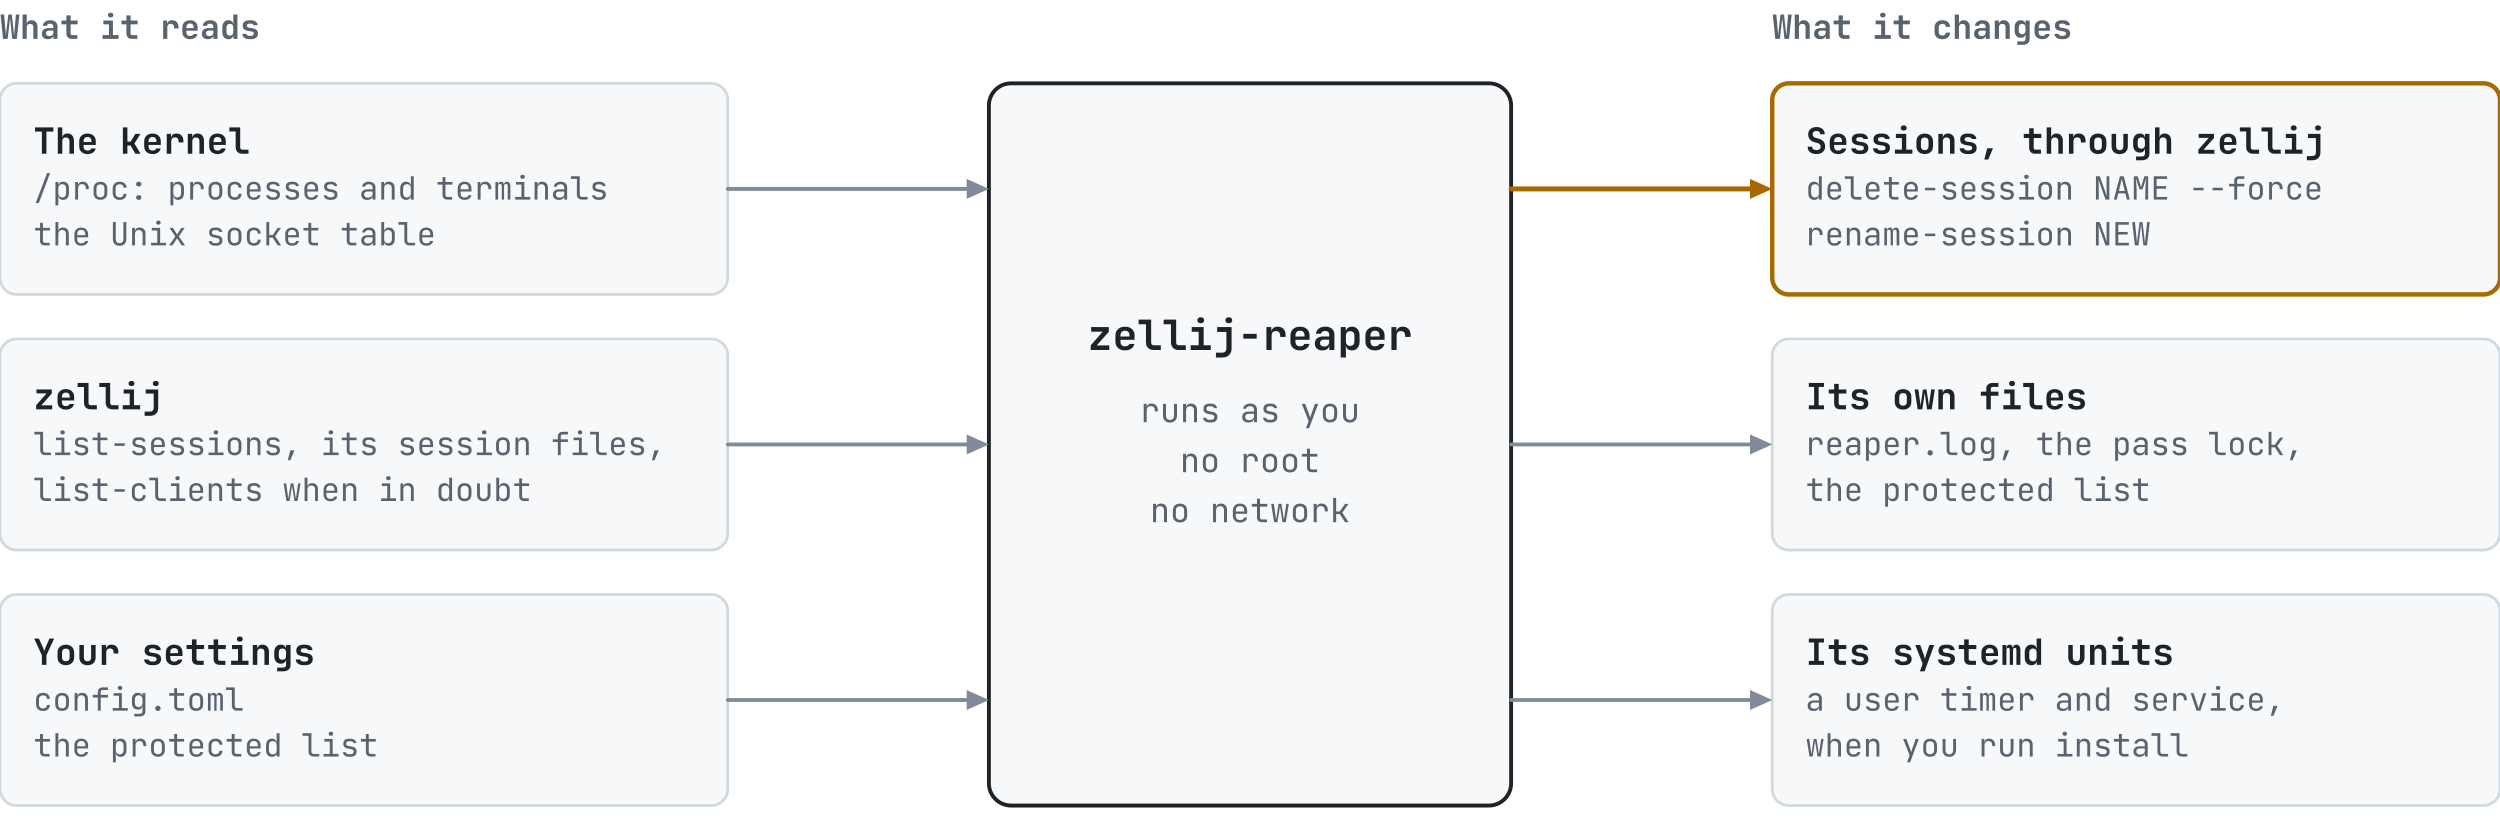
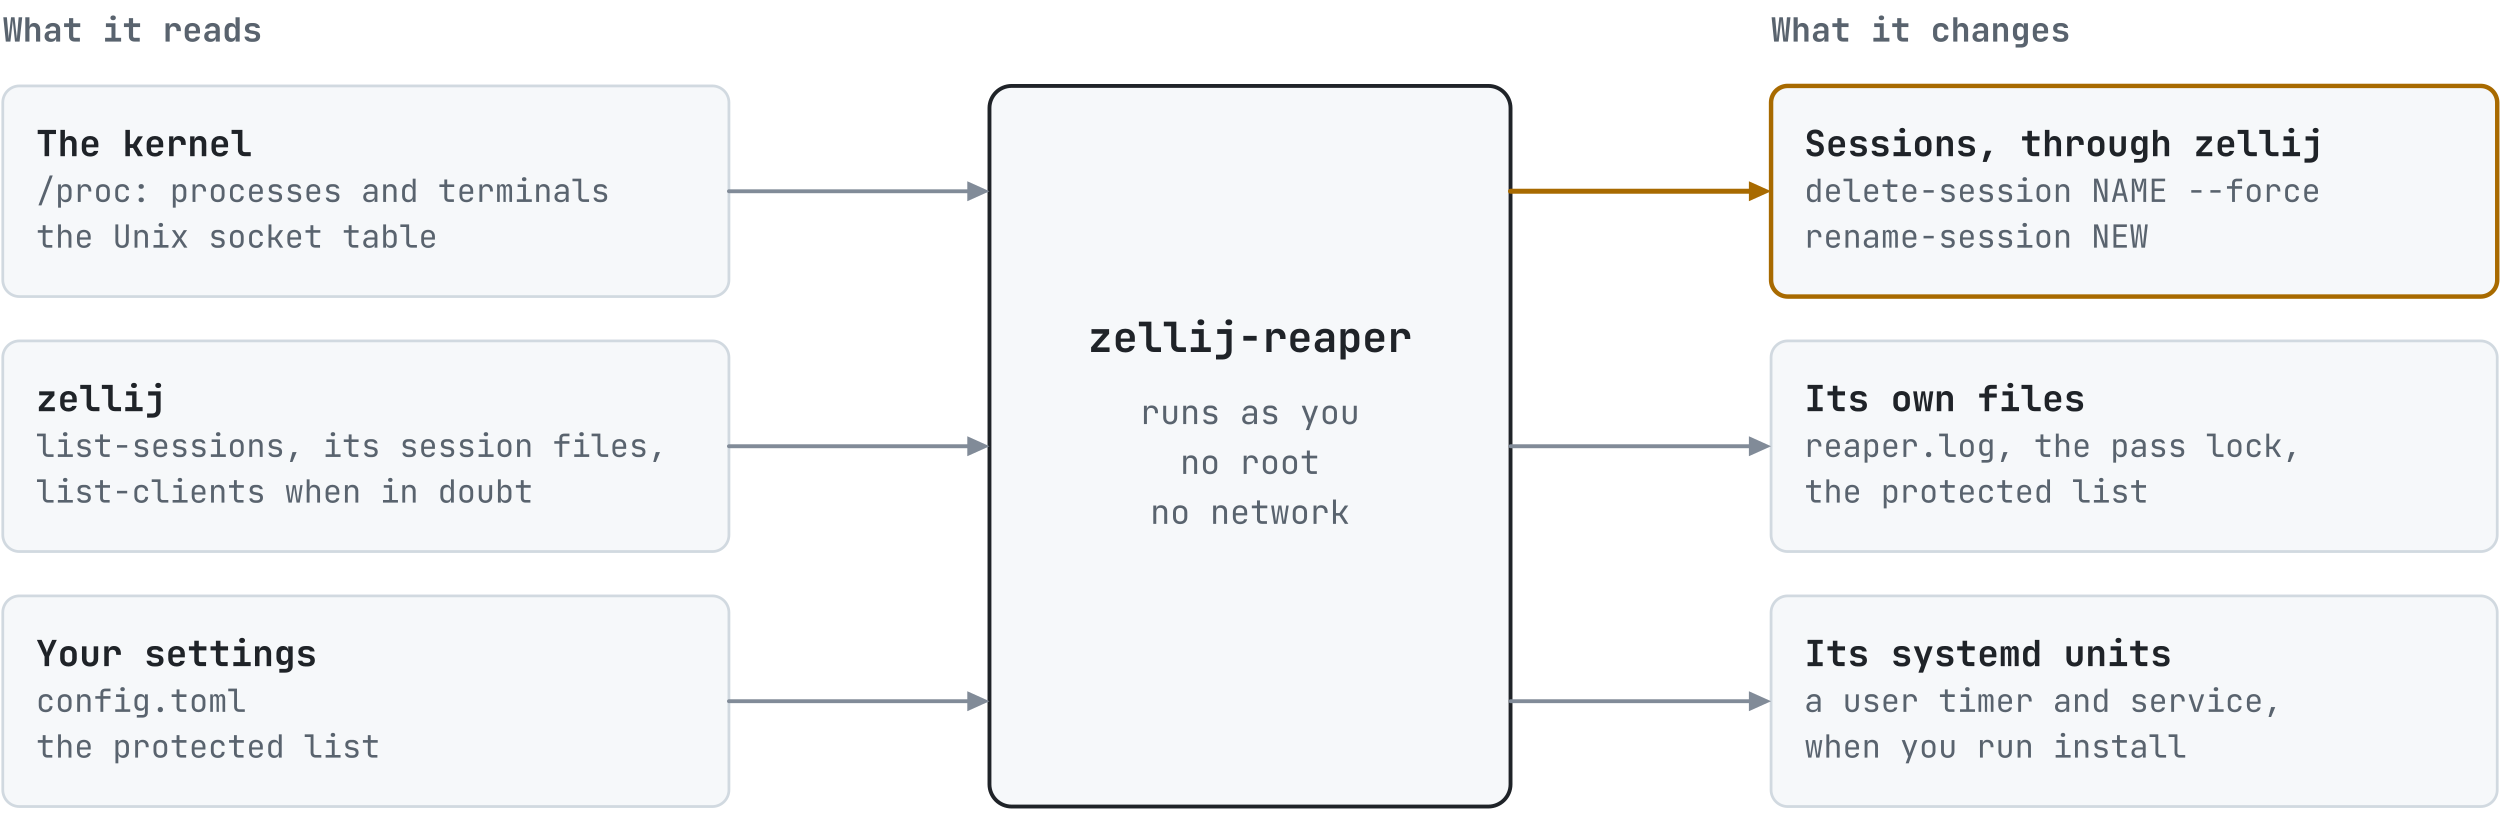
- <svg xmlns="http://www.w3.org/2000/svg" viewBox="0 0 900 300" width="900" height="300" role="img" aria-label="zellij-reaper reads the kernel's process and socket tables, zellij's list and session files, and its own settings. It changes sessions only through zellij's own commands, and otherwise writes only its log, its lock and protected list, and its systemd units when you run install.">
+ <svg xmlns="http://www.w3.org/2000/svg" viewBox="-1 -1 902 302" width="902" height="302" role="img" aria-label="zellij-reaper reads the kernel's process and socket tables, zellij's list and session files, and its own settings. It changes sessions only through zellij's own commands, and otherwise writes only its log, its lock and protected list, and its systemd units when you run install.">
  <defs>
    <path id="g0" d="M91 0 16 -730H124L168 -220Q170 -203 172 -178Q173 -154 174 -129Q176 -104 176 -85Q178 -104 180 -129Q182 -154 184 -178Q187 -203 189 -220L249 -730H354L410 -220Q413 -203 416 -178Q418 -154 421 -129Q424 -104 426 -85Q427 -104 428 -129Q429 -154 430 -178Q432 -203 434 -220L477 -730H584L505 0H367L313 -512Q311 -531 308 -556Q306 -582 304 -608Q302 -633 301 -651Q300 -633 298 -608Q295 -582 293 -556Q291 -531 289 -512L230 0Z" />
    <path id="g1" d="M77 0V-730H202V-550L199 -445H233L199 -416Q199 -484 238 -522Q278 -560 347 -560Q428 -560 476 -506Q525 -452 525 -361V0H400V-348Q400 -398 374 -425Q348 -452 301 -452Q255 -452 228 -424Q202 -396 202 -344V0Z" />
    <path id="g2" d="M239 10Q154 10 105 -35Q56 -80 56 -156Q56 -237 110 -281Q164 -325 263 -325H400V-372Q400 -412 374 -434Q348 -457 303 -457Q262 -457 235 -439Q208 -421 203 -390H81Q90 -468 151 -514Q212 -560 307 -560Q408 -560 466 -510Q525 -459 525 -373V0H404V-96H384L404 -123Q404 -62 359 -26Q314 10 239 10ZM280 -84Q333 -84 366 -111Q400 -138 400 -181V-248H265Q227 -248 204 -226Q181 -204 181 -168Q181 -129 208 -106Q234 -84 280 -84Z" />
    <path id="g3" d="M360 0Q281 0 236 -44Q192 -88 192 -165V-437H43V-550H192V-705H318V-550H529V-437H318V-165Q318 -113 369 -113H519V0Z" />
    <path id="g4" d="M76 0V-114H268V-437H101V-550H388V-114H558V0ZM318 -642Q280 -642 258 -662Q236 -681 236 -714Q236 -747 258 -766Q280 -786 318 -786Q356 -786 378 -766Q400 -747 400 -714Q400 -681 378 -662Q356 -642 318 -642Z" />
    <path id="g5" d="M94 0V-550H212V-445H243L206 -381Q206 -470 246 -515Q286 -560 364 -560Q453 -560 504 -505Q555 -450 555 -353V-313H424V-344Q424 -397 396 -426Q369 -455 321 -455Q272 -455 246 -426Q219 -397 219 -344V0Z" />
    <path id="g6" d="M301 10Q231 10 179 -17Q127 -44 98 -92Q70 -141 70 -206V-344Q70 -409 98 -458Q127 -506 179 -533Q231 -560 301 -560Q370 -560 422 -533Q473 -506 502 -458Q530 -409 530 -344V-245H191V-206Q191 -148 219 -118Q247 -89 302 -89Q344 -89 370 -104Q396 -118 403 -146H526Q512 -75 450 -32Q389 10 301 10ZM409 -315V-345Q409 -402 382 -432Q355 -463 301 -463Q247 -463 219 -432Q191 -401 191 -344V-323L418 -325Z" />
    <path id="g7" d="M253 10Q171 10 120 -47Q70 -104 70 -200V-349Q70 -446 120 -503Q170 -560 253 -560Q321 -560 361 -522Q401 -483 401 -416L373 -445H402L398 -576V-730H523V0H401V-105H373L401 -134Q401 -67 361 -28Q321 10 253 10ZM297 -98Q345 -98 372 -126Q398 -155 398 -206V-344Q398 -395 372 -424Q345 -452 297 -452Q249 -452 222 -424Q195 -396 195 -344V-206Q195 -154 222 -126Q249 -98 297 -98Z" />
    <path id="g8" d="M279 9Q216 9 169 -11Q122 -31 96 -66Q69 -102 67 -150H192Q194 -124 218 -108Q241 -92 279 -92H323Q369 -92 392 -110Q415 -128 415 -159Q415 -188 394 -204Q374 -221 331 -226L263 -236Q169 -249 125 -286Q81 -323 81 -397Q81 -474 133 -516Q185 -559 286 -559H324Q416 -559 471 -518Q526 -477 530 -408H405Q402 -430 380 -444Q359 -458 324 -458H286Q243 -458 224 -442Q204 -427 204 -397Q204 -369 221 -356Q238 -342 276 -336L347 -326Q445 -312 492 -274Q538 -235 538 -160Q538 -80 484 -36Q429 9 323 9Z" />
    <path id="g9" d="M303 10Q233 10 180 -16Q128 -43 99 -92Q70 -140 70 -206V-344Q70 -411 99 -459Q128 -507 180 -534Q233 -560 303 -560Q407 -560 469 -506Q531 -453 534 -361H409Q406 -404 378 -428Q351 -451 303 -451Q253 -451 224 -424Q195 -396 195 -345V-206Q195 -155 224 -127Q253 -99 303 -99Q351 -99 378 -122Q406 -146 409 -189H534Q531 -97 469 -44Q407 10 303 10Z" />
    <path id="g10" d="M77 0V-550H199V-445H233L199 -416Q199 -484 238 -522Q278 -560 347 -560Q428 -560 476 -506Q525 -452 525 -361V0H400V-348Q400 -398 374 -425Q348 -452 301 -452Q255 -452 228 -424Q202 -396 202 -344V0Z" />
    <path id="g11" d="M152 180V76H315Q357 76 378 56Q399 35 399 -3V-44L401 -147H374L401 -174Q401 -107 362 -70Q322 -32 255 -32Q171 -32 122 -89Q72 -146 72 -243V-350Q72 -446 122 -503Q171 -560 255 -560Q322 -560 362 -522Q401 -485 401 -418L374 -445H401L398 -550H523V0Q523 83 468 132Q413 180 317 180ZM297 -140Q345 -140 372 -168Q398 -197 398 -248V-344Q398 -395 372 -424Q345 -452 297 -452Q249 -452 223 -424Q197 -396 197 -344V-248Q197 -196 223 -168Q249 -140 297 -140Z" />
    <path id="g12" d="M78 0V-113L365 -440H87V-550H511V-437L221 -110H522V0Z" />
    <path id="g13" d="M384 0Q330 0 290 -22Q249 -44 226 -84Q203 -125 203 -178V-617H27V-730H328V-178Q328 -148 346 -130Q363 -113 393 -113H559V0Z" />
    <path id="g14" d="M82 180V64H229Q279 64 306 37Q333 10 333 -39V-434H112V-550H458V-36Q458 64 398 122Q338 180 236 180ZM391 -642Q353 -642 331 -662Q309 -681 309 -714Q309 -747 331 -766Q353 -786 391 -786Q429 -786 451 -766Q473 -747 473 -714Q473 -681 451 -662Q429 -642 391 -642Z" />
    <path id="g15" d="M140 -272V-388H460V-272Z" />
    <path id="g16" d="M77 180V-550H199V-445H227L199 -416Q199 -483 239 -522Q279 -560 347 -560Q430 -560 480 -503Q530 -446 530 -350V-201Q530 -137 508 -90Q485 -42 444 -16Q403 10 347 10Q279 10 239 -28Q199 -67 199 -134L227 -105H198L202 26V180ZM303 -98Q351 -98 378 -126Q405 -154 405 -206V-344Q405 -396 378 -424Q351 -452 303 -452Q256 -452 229 -424Q202 -395 202 -344V-206Q202 -155 229 -126Q256 -98 303 -98Z" />
    <path id="g17" d="M111 0V-550H199V-445H220L191 -380Q191 -469 230 -514Q268 -560 344 -560Q431 -560 482 -506Q534 -451 534 -358V-325H444V-350Q444 -415 412 -450Q381 -484 323 -484Q266 -484 234 -449Q201 -414 201 -350V0Z" />
    <path id="g18" d="M299 10Q204 10 147 -46Q90 -103 90 -200V-550H180V-200Q180 -138 212 -104Q244 -69 299 -69Q355 -69 388 -104Q420 -138 420 -200V-550H510V-200Q510 -103 452 -46Q394 10 299 10Z" />
    <path id="g19" d="M92 0V-550H182V-445H201L182 -424Q182 -489 221 -524Q260 -560 329 -560Q412 -560 461 -509Q510 -458 510 -370V0H420V-360Q420 -419 388 -450Q357 -482 303 -482Q247 -482 214 -448Q182 -414 182 -350V0Z" />
    <path id="g20" d="M283 8Q227 8 186 -10Q144 -27 120 -59Q95 -91 90 -135H180Q186 -106 212 -89Q239 -72 283 -72H325Q378 -72 404 -94Q430 -115 430 -151Q430 -186 406 -206Q383 -227 337 -234L263 -246Q182 -260 142 -296Q103 -333 103 -403Q103 -477 150 -518Q197 -558 291 -558H329Q408 -558 456 -521Q504 -484 514 -421H424Q418 -447 394 -462Q370 -478 329 -478H291Q240 -478 216 -459Q193 -440 193 -402Q193 -368 213 -352Q233 -336 276 -329L350 -317Q439 -303 480 -265Q520 -227 520 -155Q520 -79 472 -36Q423 8 325 8Z" />
    <path id="g21" d="M252 10Q165 10 115 -34Q65 -79 65 -155Q65 -232 115 -276Q165 -320 250 -320H420V-375Q420 -426 390 -454Q359 -481 303 -481Q254 -481 221 -460Q188 -440 183 -405H93Q102 -476 160 -518Q218 -560 305 -560Q400 -560 455 -511Q510 -462 510 -378V0H422V-105H407L422 -120Q422 -60 376 -25Q329 10 252 10ZM274 -61Q338 -61 379 -93Q420 -125 420 -175V-253H252Q207 -253 181 -228Q155 -203 155 -160Q155 -114 186 -88Q218 -61 274 -61Z" />
    <path id="g22" d="M178 180 259 -34 55 -550H155L283 -210Q290 -193 296 -170Q302 -146 306 -130Q310 -146 316 -170Q322 -193 328 -210L448 -550H545L274 180Z" />
    <path id="g23" d="M300 8Q234 8 186 -17Q138 -42 112 -90Q85 -137 85 -202V-348Q85 -414 112 -461Q138 -508 186 -533Q234 -558 300 -558Q366 -558 414 -533Q462 -508 488 -461Q515 -414 515 -349V-202Q515 -137 488 -90Q462 -42 414 -17Q366 8 300 8ZM300 -72Q359 -72 392 -105Q425 -138 425 -202V-348Q425 -412 392 -445Q359 -478 300 -478Q242 -478 208 -445Q175 -412 175 -348V-202Q175 -138 208 -105Q242 -72 300 -72Z" />
    <path id="g24" d="M360 0Q289 0 250 -38Q210 -76 210 -145V-468H55V-550H210V-705H300V-550H520V-468H300V-145Q300 -82 360 -82H510V0Z" />
    <path id="g25" d="M300 10Q235 10 186 -16Q138 -42 112 -90Q85 -137 85 -200V-350Q85 -414 112 -461Q138 -508 186 -534Q235 -560 300 -560Q365 -560 414 -534Q462 -508 488 -461Q515 -414 515 -350V-253H173V-200Q173 -135 206 -100Q239 -66 300 -66Q352 -66 384 -84Q416 -103 423 -140H513Q504 -71 446 -30Q387 10 300 10ZM427 -313V-350Q427 -415 394 -450Q362 -485 300 -485Q239 -485 206 -450Q173 -415 173 -350V-321H434Z" />
    <path id="g26" d="M123 0 35 -550H115L170 -160Q173 -138 176 -112Q180 -87 182 -70Q184 -87 188 -112Q193 -138 196 -160L257 -550H343L404 -160Q407 -138 412 -112Q416 -87 418 -70Q420 -87 424 -112Q429 -138 432 -160L489 -550H565L473 0H374L315 -380Q311 -408 306 -436Q301 -464 299 -480Q297 -464 293 -436Q289 -408 284 -380L222 0Z" />
    <path id="g27" d="M95 0V-730H185V-323H291L451 -550H554L369 -288L557 0H452L292 -245H185V0Z" />
    <path id="g28" d="M237 0V-614H46V-730H554V-614H363V0Z" />
    <path id="g29" d="M80 0V-730H205V-334H292L426 -550H566L400 -284L569 0H426L292 -228H205V0Z" />
    <path id="g30" d="M75 110 430 -830H525L170 110Z" />
    <path id="g31" d="M92 180V-550H182V-445H200L182 -424Q182 -487 224 -524Q265 -560 333 -560Q416 -560 466 -506Q515 -451 515 -356V-195Q515 -132 492 -86Q470 -40 430 -15Q389 10 333 10Q266 10 224 -27Q182 -64 182 -126L200 -105H180L182 20V180ZM303 -68Q360 -68 392 -102Q425 -136 425 -200V-350Q425 -414 392 -448Q360 -482 303 -482Q248 -482 215 -447Q182 -412 182 -350V-200Q182 -138 215 -103Q248 -68 303 -68Z" />
    <path id="g32" d="M304 10Q238 10 188 -15Q139 -40 112 -88Q85 -135 85 -200V-350Q85 -416 112 -463Q139 -510 188 -535Q238 -560 304 -560Q399 -560 457 -509Q515 -458 518 -370H428Q425 -423 392 -452Q360 -480 304 -480Q245 -480 210 -446Q175 -413 175 -351V-200Q175 -138 210 -104Q245 -70 304 -70Q360 -70 392 -99Q425 -128 428 -180H518Q515 -92 457 -41Q399 10 304 10Z" />
    <path id="g33" d="M300 -410Q263 -410 240 -430Q217 -451 217 -485Q217 -519 240 -540Q263 -560 300 -560Q338 -560 360 -540Q383 -519 383 -485Q383 -451 360 -430Q338 -410 300 -410ZM300 10Q263 10 240 -10Q217 -31 217 -65Q217 -99 240 -120Q263 -140 300 -140Q338 -140 360 -120Q383 -99 383 -65Q383 -31 360 -10Q338 10 300 10Z" />
    <path id="g34" d="M268 10Q186 10 136 -45Q85 -100 85 -194V-355Q85 -450 135 -505Q185 -560 268 -560Q336 -560 377 -523Q418 -486 418 -424L400 -445H420L418 -570V-730H508V0H418V-105H400L418 -126Q418 -63 377 -26Q336 10 268 10ZM298 -68Q354 -68 386 -103Q418 -138 418 -200V-350Q418 -412 386 -447Q354 -482 298 -482Q241 -482 208 -448Q175 -414 175 -350V-200Q175 -136 208 -102Q241 -68 298 -68Z" />
    <path id="g35" d="M66 0V-550H145V-484H163L149 -460Q149 -506 174 -533Q198 -560 240 -560Q286 -560 311 -526Q336 -492 336 -430L309 -484H351L332 -460Q332 -506 358 -533Q383 -560 425 -560Q477 -560 506 -521Q534 -482 534 -418V0H451V-419Q451 -453 436 -472Q422 -491 394 -491Q367 -491 352 -472Q336 -454 336 -420V0H264V-419Q264 -454 248 -472Q233 -491 205 -491Q177 -491 163 -472Q149 -454 149 -420V0Z" />
    <path id="g36" d="M85 0V-82H280V-468H110V-550H370V-82H555V0ZM315 -649Q282 -649 263 -666Q244 -683 244 -712Q244 -742 263 -760Q282 -777 315 -777Q348 -777 367 -760Q386 -742 386 -712Q386 -683 367 -666Q348 -649 315 -649Z" />
    <path id="g37" d="M375 0Q327 0 291 -19Q255 -38 235 -73Q215 -108 215 -155V-648H30V-730H305V-155Q305 -121 324 -102Q343 -82 375 -82H550V0Z" />
    <path id="g38" d="M92 0V-730H182V-550V-445H201L182 -424Q182 -489 221 -524Q260 -560 329 -560Q412 -560 461 -509Q510 -458 510 -370V0H420V-360Q420 -419 388 -452Q357 -484 303 -484Q247 -484 214 -449Q182 -414 182 -350V0Z" />
    <path id="g39" d="M300 10Q198 10 144 -46Q90 -103 90 -200V-730H180V-200Q180 -140 210 -105Q239 -70 300 -70Q360 -70 390 -105Q420 -140 420 -200V-730H510V-200Q510 -102 456 -46Q403 10 300 10Z" />
    <path id="g40" d="M50 0 245 -283 62 -550H168L277 -380Q284 -369 290 -356Q297 -343 301 -335Q304 -343 310 -356Q317 -369 324 -380L434 -550H539L356 -282L550 0H444L326 -180Q319 -191 312 -206Q306 -220 301 -229Q297 -220 290 -206Q282 -191 274 -180L155 0Z" />
    <path id="g41" d="M332 10Q264 10 223 -26Q182 -63 182 -126L200 -105H182V0H92V-730H182V-570L180 -445H200L182 -424Q182 -486 224 -523Q265 -560 332 -560Q415 -560 465 -505Q515 -450 515 -355V-194Q515 -100 465 -45Q415 10 332 10ZM302 -68Q359 -68 392 -102Q425 -136 425 -200V-350Q425 -414 392 -448Q359 -482 302 -482Q247 -482 214 -447Q182 -412 182 -350V-200Q182 -138 214 -103Q247 -68 302 -68Z" />
    <path id="g42" d="M140 -290V-370H460V-290Z" />
    <path id="g43" d="M165 160 245 -151H375L245 160Z" />
    <path id="g44" d="M220 0V-413H60V-495H220V-590Q220 -655 261 -692Q302 -730 374 -730H535V-648H374Q343 -648 326 -634Q310 -619 310 -590V-495H535V-413H310V0Z" />
    <path id="g45" d="M237 0V-265L23 -730H154L268 -477Q281 -447 290 -418Q299 -389 302 -373Q306 -389 314 -418Q323 -447 336 -477L447 -730H577L363 -265V0Z" />
    <path id="g46" d="M300 9Q230 9 178 -18Q127 -44 98 -92Q70 -141 70 -207V-343Q70 -409 98 -458Q127 -506 178 -532Q230 -559 300 -559Q371 -559 422 -532Q473 -506 502 -458Q530 -409 530 -344V-207Q530 -141 502 -92Q473 -44 422 -18Q371 9 300 9ZM300 -100Q350 -100 378 -128Q405 -155 405 -207V-343Q405 -396 378 -423Q350 -450 300 -450Q251 -450 223 -423Q195 -396 195 -343V-207Q195 -155 223 -128Q251 -100 300 -100Z" />
    <path id="g47" d="M300 10Q195 10 135 -48Q75 -107 75 -208V-550H200V-209Q200 -156 226 -128Q252 -99 300 -99Q347 -99 374 -128Q400 -156 400 -209V-550H525V-208Q525 -107 464 -48Q403 10 300 10Z" />
    <path id="g48" d="M161 180V98H336Q378 98 398 79Q417 60 417 20V-50L419 -150H401L418 -165Q418 -105 378 -70Q338 -35 271 -35Q186 -35 137 -90Q88 -146 88 -240V-356Q88 -450 137 -505Q186 -560 271 -560Q338 -560 378 -525Q418 -490 418 -430L401 -445H418V-550H507V20Q507 94 462 137Q416 180 335 180ZM298 -113Q354 -113 386 -148Q418 -183 418 -245V-350Q418 -412 386 -447Q354 -482 298 -482Q241 -482 210 -448Q178 -414 178 -350V-245Q178 -181 210 -147Q241 -113 298 -113Z" />
    <path id="g49" d="M300 10Q262 10 240 -12Q217 -34 217 -71Q217 -110 240 -133Q262 -156 300 -156Q338 -156 360 -133Q383 -110 383 -71Q383 -34 360 -12Q338 10 300 10Z" />
    <path id="g50" d="M302 10Q227 10 172 -15Q117 -40 88 -86Q58 -133 57 -196H182Q182 -151 214 -126Q247 -100 303 -100Q357 -100 388 -125Q418 -150 418 -194Q418 -231 396 -258Q375 -286 335 -296L251 -319Q165 -341 118 -398Q72 -455 72 -536Q72 -598 100 -644Q128 -690 180 -715Q231 -740 301 -740Q407 -740 469 -686Q531 -631 532 -539H407Q407 -582 379 -606Q351 -631 300 -631Q251 -631 224 -608Q197 -585 197 -543Q197 -505 218 -478Q238 -452 277 -441L364 -417Q451 -395 497 -338Q543 -282 543 -199Q543 -137 513 -90Q483 -42 429 -16Q375 10 302 10Z" />
    <path id="g51" d="M150 160 230 -151H390L260 160Z" />
    <path id="g52" d="M90 0V-730H210L433 -105Q431 -130 428 -166Q426 -203 424 -244Q423 -284 423 -320V-730H510V0H390L168 -625Q170 -601 172 -564Q174 -528 176 -488Q177 -447 177 -410V0Z" />
    <path id="g53" d="M50 0 240 -730H361L550 0H459L411 -194H190L142 0ZM208 -270H392L336 -495Q320 -559 311 -602Q302 -645 300 -658Q298 -645 289 -602Q280 -559 264 -496Z" />
    <path id="g54" d="M76 0V-730H194L270 -494Q281 -462 290 -430Q299 -399 303 -382Q308 -399 316 -430Q324 -462 334 -495L406 -730H524V0H436V-265Q436 -309 439 -365Q442 -421 447 -480Q452 -538 458 -592Q463 -645 467 -685L349 -320H254L135 -685Q140 -646 145 -594Q150 -543 154 -486Q158 -428 161 -371Q164 -314 164 -265V0Z" />
    <path id="g55" d="M100 0V-730H520V-648H189V-422H485V-341H189V-82H520V0Z" />
    <path id="g56" d="M109 0 25 -730H111L166 -190Q168 -168 170 -144Q172 -121 174 -100Q175 -79 175 -65Q177 -79 178 -100Q180 -121 182 -144Q185 -168 188 -190L256 -730H349L411 -190Q414 -168 416 -144Q419 -121 422 -100Q424 -79 425 -65Q426 -79 428 -100Q429 -121 432 -144Q434 -168 436 -190L493 -730H575L489 0H376L314 -550Q312 -573 310 -595Q307 -617 305 -636Q303 -655 302 -667Q301 -655 298 -636Q296 -617 294 -595Q292 -573 289 -550L222 0Z" />
    <path id="g57" d="M90 0V-110H237V-620H90V-730H510V-620H363V-110H510V0Z" />
    <path id="g58" d="M104 0 20 -550H124L170 -213Q174 -184 178 -149Q181 -114 183 -91Q186 -114 191 -149Q196 -184 200 -213L252 -550H349L400 -213Q404 -184 409 -148Q414 -113 417 -90Q419 -114 424 -150Q428 -185 431 -213L480 -550H580L494 0H365L317 -339Q313 -367 308 -402Q303 -436 300 -458Q297 -436 292 -402Q288 -367 283 -339L233 0Z" />
    <path id="g59" d="M205 0V-376H54V-489H205V-572Q205 -644 253 -687Q301 -730 380 -730H541V-620H383Q359 -620 344 -606Q330 -593 330 -570V-489H541V-376H330V0Z" />
    <path id="g60" d="M166 180 243 -30 38 -550H175L277 -269Q285 -246 293 -214Q301 -181 305 -160Q310 -181 318 -214Q326 -246 334 -269L430 -550H562L297 180Z" />
    <path id="g61" d="M52 0V-550H154V-476H175L158 -458Q158 -504 184 -532Q210 -560 251 -560Q295 -560 320 -524Q344 -488 344 -427L322 -476H356L343 -458Q343 -504 369 -532Q395 -560 438 -560Q489 -560 519 -522Q549 -484 549 -419V0H439V-414Q439 -441 427 -456Q415 -472 392 -472Q370 -472 358 -457Q345 -442 345 -414V0H255V-414Q255 -442 243 -457Q231 -472 208 -472Q185 -472 174 -457Q162 -442 162 -414V0Z" />
    <path id="g62" d="M239 0 55 -550H147L269 -180Q280 -147 289 -116Q298 -86 302 -69Q307 -86 316 -116Q325 -147 335 -180L454 -550H545L361 0Z" />
  </defs>
  <g transform="scale(0.012)" fill="#59636e">
    <use href="#g0" x="0.0" y="1166.7" />
    <use href="#g1" x="600.0" y="1166.7" />
    <use href="#g2" x="1200.0" y="1166.7" />
    <use href="#g3" x="1800.0" y="1166.7" />
    <use href="#g4" x="3000.0" y="1166.7" />
    <use href="#g3" x="3600.0" y="1166.7" />
    <use href="#g5" x="4800.0" y="1166.7" />
    <use href="#g6" x="5400.0" y="1166.7" />
    <use href="#g2" x="6000.0" y="1166.7" />
    <use href="#g7" x="6600.0" y="1166.7" />
    <use href="#g8" x="7200.0" y="1166.7" />
  </g>
  <g transform="scale(0.012)" fill="#59636e">
    <use href="#g0" x="53166.7" y="1166.7" />
    <use href="#g1" x="53766.7" y="1166.7" />
    <use href="#g2" x="54366.7" y="1166.7" />
    <use href="#g3" x="54966.7" y="1166.7" />
    <use href="#g4" x="56166.7" y="1166.7" />
    <use href="#g3" x="56766.7" y="1166.7" />
    <use href="#g9" x="57966.7" y="1166.7" />
    <use href="#g1" x="58566.7" y="1166.7" />
    <use href="#g2" x="59166.7" y="1166.7" />
    <use href="#g10" x="59766.7" y="1166.7" />
    <use href="#g11" x="60366.7" y="1166.7" />
    <use href="#g6" x="60966.7" y="1166.7" />
    <use href="#g8" x="61566.7" y="1166.7" />
  </g>
  <rect x="356" y="30" width="188" height="260" rx="8" fill="#f6f8fa" stroke="#1f2328" stroke-width="1.4" />
  <g transform="scale(0.015)" fill="#1f2328">
    <use href="#g12" x="26100.0" y="8400.0" />
    <use href="#g6" x="26700.0" y="8400.0" />
    <use href="#g13" x="27300.0" y="8400.0" />
    <use href="#g13" x="27900.0" y="8400.0" />
    <use href="#g4" x="28500.0" y="8400.0" />
    <use href="#g14" x="29100.0" y="8400.0" />
    <use href="#g15" x="29700.0" y="8400.0" />
    <use href="#g5" x="30300.0" y="8400.0" />
    <use href="#g6" x="30900.0" y="8400.0" />
    <use href="#g2" x="31500.0" y="8400.0" />
    <use href="#g16" x="32100.0" y="8400.0" />
    <use href="#g6" x="32700.0" y="8400.0" />
    <use href="#g5" x="33300.0" y="8400.0" />
  </g>
  <g transform="scale(0.012)" fill="#59636e">
    <use href="#g17" x="34200.0" y="12666.7" />
    <use href="#g18" x="34800.0" y="12666.7" />
    <use href="#g19" x="35400.0" y="12666.7" />
    <use href="#g20" x="36000.0" y="12666.7" />
    <use href="#g21" x="37200.0" y="12666.7" />
    <use href="#g20" x="37800.0" y="12666.7" />
    <use href="#g22" x="39000.0" y="12666.7" />
    <use href="#g23" x="39600.0" y="12666.7" />
    <use href="#g18" x="40200.0" y="12666.7" />
  </g>
  <g transform="scale(0.012)" fill="#59636e">
    <use href="#g19" x="35400.0" y="14166.7" />
    <use href="#g23" x="36000.0" y="14166.7" />
    <use href="#g17" x="37200.0" y="14166.7" />
    <use href="#g23" x="37800.0" y="14166.7" />
    <use href="#g23" x="38400.0" y="14166.7" />
    <use href="#g24" x="39000.0" y="14166.7" />
  </g>
  <g transform="scale(0.012)" fill="#59636e">
    <use href="#g19" x="34500.0" y="15666.7" />
    <use href="#g23" x="35100.0" y="15666.7" />
    <use href="#g19" x="36300.0" y="15666.7" />
    <use href="#g25" x="36900.0" y="15666.7" />
    <use href="#g24" x="37500.0" y="15666.7" />
    <use href="#g26" x="38100.0" y="15666.7" />
    <use href="#g23" x="38700.0" y="15666.7" />
    <use href="#g17" x="39300.0" y="15666.7" />
    <use href="#g27" x="39900.0" y="15666.7" />
  </g>
  <rect x="0" y="30" width="262" height="76" rx="6" fill="#f6f8fa" stroke="#d1d9e0" stroke-width="1" />
  <g transform="scale(0.013)" fill="#1f2328">
    <use href="#g28" x="923.1" y="4257.7" />
    <use href="#g1" x="1523.1" y="4257.7" />
    <use href="#g6" x="2123.1" y="4257.7" />
    <use href="#g29" x="3323.1" y="4257.7" />
    <use href="#g6" x="3923.1" y="4257.7" />
    <use href="#g5" x="4523.1" y="4257.7" />
    <use href="#g10" x="5123.1" y="4257.7" />
    <use href="#g6" x="5723.1" y="4257.7" />
    <use href="#g13" x="6323.1" y="4257.7" />
  </g>
  <g transform="scale(0.0115)" fill="#59636e">
    <use href="#g30" x="1043.5" y="6247.8" />
    <use href="#g31" x="1643.5" y="6247.8" />
    <use href="#g17" x="2243.5" y="6247.8" />
    <use href="#g23" x="2843.5" y="6247.8" />
    <use href="#g32" x="3443.5" y="6247.8" />
    <use href="#g33" x="4043.5" y="6247.8" />
    <use href="#g31" x="5243.5" y="6247.8" />
    <use href="#g17" x="5843.5" y="6247.8" />
    <use href="#g23" x="6443.5" y="6247.8" />
    <use href="#g32" x="7043.5" y="6247.8" />
    <use href="#g25" x="7643.5" y="6247.8" />
    <use href="#g20" x="8243.5" y="6247.8" />
    <use href="#g20" x="8843.5" y="6247.8" />
    <use href="#g25" x="9443.5" y="6247.8" />
    <use href="#g20" x="10043.5" y="6247.8" />
    <use href="#g21" x="11243.5" y="6247.8" />
    <use href="#g19" x="11843.5" y="6247.8" />
    <use href="#g34" x="12443.5" y="6247.8" />
    <use href="#g24" x="13643.5" y="6247.8" />
    <use href="#g25" x="14243.5" y="6247.8" />
    <use href="#g17" x="14843.5" y="6247.8" />
    <use href="#g35" x="15443.5" y="6247.8" />
    <use href="#g36" x="16043.5" y="6247.8" />
    <use href="#g19" x="16643.5" y="6247.8" />
    <use href="#g21" x="17243.5" y="6247.8" />
    <use href="#g37" x="17843.5" y="6247.8" />
    <use href="#g20" x="18443.5" y="6247.8" />
  </g>
  <g transform="scale(0.0115)" fill="#59636e">
    <use href="#g24" x="1043.5" y="7682.6" />
    <use href="#g38" x="1643.5" y="7682.6" />
    <use href="#g25" x="2243.5" y="7682.6" />
    <use href="#g39" x="3443.5" y="7682.6" />
    <use href="#g19" x="4043.5" y="7682.6" />
    <use href="#g36" x="4643.5" y="7682.6" />
    <use href="#g40" x="5243.5" y="7682.6" />
    <use href="#g20" x="6443.5" y="7682.6" />
    <use href="#g23" x="7043.5" y="7682.6" />
    <use href="#g32" x="7643.5" y="7682.6" />
    <use href="#g27" x="8243.5" y="7682.6" />
    <use href="#g25" x="8843.5" y="7682.6" />
    <use href="#g24" x="9443.5" y="7682.6" />
    <use href="#g24" x="10643.5" y="7682.6" />
    <use href="#g21" x="11243.5" y="7682.6" />
    <use href="#g41" x="11843.5" y="7682.6" />
    <use href="#g37" x="12443.5" y="7682.6" />
    <use href="#g25" x="13043.5" y="7682.6" />
  </g>
  <path d="M262,68.0 L349.0,68.0" fill="none" stroke="#818b98" stroke-width="1.4" stroke-linejoin="round" stroke-linecap="round" />
  <path d="M356,68.0 L348.0,71.6 L348.0,64.4 Z" fill="#818b98" />
  <rect x="0" y="122" width="262" height="76" rx="6" fill="#f6f8fa" stroke="#d1d9e0" stroke-width="1" />
  <g transform="scale(0.013)" fill="#1f2328">
    <use href="#g12" x="923.1" y="11334.6" />
    <use href="#g6" x="1523.1" y="11334.6" />
    <use href="#g13" x="2123.1" y="11334.6" />
    <use href="#g13" x="2723.1" y="11334.6" />
    <use href="#g4" x="3323.1" y="11334.6" />
    <use href="#g14" x="3923.1" y="11334.6" />
  </g>
  <g transform="scale(0.0115)" fill="#59636e">
    <use href="#g37" x="1043.5" y="14247.8" />
    <use href="#g36" x="1643.5" y="14247.8" />
    <use href="#g20" x="2243.5" y="14247.8" />
    <use href="#g24" x="2843.5" y="14247.8" />
    <use href="#g42" x="3443.5" y="14247.8" />
    <use href="#g20" x="4043.5" y="14247.8" />
    <use href="#g25" x="4643.5" y="14247.8" />
    <use href="#g20" x="5243.5" y="14247.8" />
    <use href="#g20" x="5843.5" y="14247.8" />
    <use href="#g36" x="6443.5" y="14247.8" />
    <use href="#g23" x="7043.5" y="14247.8" />
    <use href="#g19" x="7643.5" y="14247.8" />
    <use href="#g20" x="8243.5" y="14247.8" />
    <use href="#g43" x="8843.5" y="14247.8" />
    <use href="#g36" x="10043.5" y="14247.8" />
    <use href="#g24" x="10643.5" y="14247.8" />
    <use href="#g20" x="11243.5" y="14247.8" />
    <use href="#g20" x="12443.5" y="14247.8" />
    <use href="#g25" x="13043.5" y="14247.8" />
    <use href="#g20" x="13643.5" y="14247.8" />
    <use href="#g20" x="14243.5" y="14247.8" />
    <use href="#g36" x="14843.5" y="14247.8" />
    <use href="#g23" x="15443.5" y="14247.8" />
    <use href="#g19" x="16043.5" y="14247.8" />
    <use href="#g44" x="17243.5" y="14247.8" />
    <use href="#g36" x="17843.5" y="14247.8" />
    <use href="#g37" x="18443.5" y="14247.8" />
    <use href="#g25" x="19043.5" y="14247.8" />
    <use href="#g20" x="19643.5" y="14247.8" />
    <use href="#g43" x="20243.5" y="14247.8" />
  </g>
  <g transform="scale(0.0115)" fill="#59636e">
    <use href="#g37" x="1043.5" y="15682.6" />
    <use href="#g36" x="1643.5" y="15682.6" />
    <use href="#g20" x="2243.5" y="15682.6" />
    <use href="#g24" x="2843.5" y="15682.6" />
    <use href="#g42" x="3443.5" y="15682.6" />
    <use href="#g32" x="4043.5" y="15682.6" />
    <use href="#g37" x="4643.5" y="15682.6" />
    <use href="#g36" x="5243.5" y="15682.6" />
    <use href="#g25" x="5843.5" y="15682.6" />
    <use href="#g19" x="6443.5" y="15682.6" />
    <use href="#g24" x="7043.5" y="15682.6" />
    <use href="#g20" x="7643.5" y="15682.6" />
    <use href="#g26" x="8843.5" y="15682.6" />
    <use href="#g38" x="9443.5" y="15682.6" />
    <use href="#g25" x="10043.5" y="15682.6" />
    <use href="#g19" x="10643.5" y="15682.6" />
    <use href="#g36" x="11843.5" y="15682.6" />
    <use href="#g19" x="12443.5" y="15682.6" />
    <use href="#g34" x="13643.5" y="15682.6" />
    <use href="#g23" x="14243.5" y="15682.6" />
    <use href="#g18" x="14843.5" y="15682.6" />
    <use href="#g41" x="15443.5" y="15682.6" />
    <use href="#g24" x="16043.5" y="15682.6" />
  </g>
  <path d="M262,160.0 L349.0,160.0" fill="none" stroke="#818b98" stroke-width="1.4" stroke-linejoin="round" stroke-linecap="round" />
  <path d="M356,160.0 L348.0,163.6 L348.0,156.4 Z" fill="#818b98" />
  <rect x="0" y="214" width="262" height="76" rx="6" fill="#f6f8fa" stroke="#d1d9e0" stroke-width="1" />
  <g transform="scale(0.013)" fill="#1f2328">
    <use href="#g45" x="923.1" y="18411.5" />
    <use href="#g46" x="1523.1" y="18411.5" />
    <use href="#g47" x="2123.1" y="18411.5" />
    <use href="#g5" x="2723.1" y="18411.5" />
    <use href="#g8" x="3923.1" y="18411.5" />
    <use href="#g6" x="4523.1" y="18411.5" />
    <use href="#g3" x="5123.1" y="18411.5" />
    <use href="#g3" x="5723.1" y="18411.5" />
    <use href="#g4" x="6323.1" y="18411.5" />
    <use href="#g10" x="6923.1" y="18411.5" />
    <use href="#g11" x="7523.1" y="18411.5" />
    <use href="#g8" x="8123.1" y="18411.5" />
  </g>
  <g transform="scale(0.0115)" fill="#59636e">
    <use href="#g32" x="1043.5" y="22247.8" />
    <use href="#g23" x="1643.5" y="22247.8" />
    <use href="#g19" x="2243.5" y="22247.8" />
    <use href="#g44" x="2843.5" y="22247.8" />
    <use href="#g36" x="3443.5" y="22247.8" />
    <use href="#g48" x="4043.5" y="22247.8" />
    <use href="#g49" x="4643.5" y="22247.8" />
    <use href="#g24" x="5243.5" y="22247.8" />
    <use href="#g23" x="5843.5" y="22247.8" />
    <use href="#g35" x="6443.5" y="22247.8" />
    <use href="#g37" x="7043.5" y="22247.8" />
  </g>
  <g transform="scale(0.0115)" fill="#59636e">
    <use href="#g24" x="1043.5" y="23682.6" />
    <use href="#g38" x="1643.5" y="23682.6" />
    <use href="#g25" x="2243.5" y="23682.6" />
    <use href="#g31" x="3443.5" y="23682.6" />
    <use href="#g17" x="4043.5" y="23682.6" />
    <use href="#g23" x="4643.5" y="23682.6" />
    <use href="#g24" x="5243.5" y="23682.6" />
    <use href="#g25" x="5843.5" y="23682.6" />
    <use href="#g32" x="6443.5" y="23682.6" />
    <use href="#g24" x="7043.5" y="23682.6" />
    <use href="#g25" x="7643.5" y="23682.6" />
    <use href="#g34" x="8243.5" y="23682.6" />
    <use href="#g37" x="9443.5" y="23682.6" />
    <use href="#g36" x="10043.5" y="23682.6" />
    <use href="#g20" x="10643.5" y="23682.6" />
    <use href="#g24" x="11243.5" y="23682.6" />
  </g>
  <path d="M262,252.0 L349.0,252.0" fill="none" stroke="#818b98" stroke-width="1.4" stroke-linejoin="round" stroke-linecap="round" />
  <path d="M356,252.0 L348.0,255.6 L348.0,248.4 Z" fill="#818b98" />
  <rect x="638" y="30" width="262" height="76" rx="6" fill="#f6f8fa" stroke="#A86A00" stroke-width="1.6" />
  <g transform="scale(0.013)" fill="#1f2328">
    <use href="#g50" x="50000.0" y="4257.7" />
    <use href="#g6" x="50600.0" y="4257.7" />
    <use href="#g8" x="51200.0" y="4257.7" />
    <use href="#g8" x="51800.0" y="4257.7" />
    <use href="#g4" x="52400.0" y="4257.7" />
    <use href="#g46" x="53000.0" y="4257.7" />
    <use href="#g10" x="53600.0" y="4257.7" />
    <use href="#g8" x="54200.0" y="4257.7" />
    <use href="#g51" x="54800.0" y="4257.7" />
    <use href="#g3" x="56000.0" y="4257.7" />
    <use href="#g1" x="56600.0" y="4257.7" />
    <use href="#g5" x="57200.0" y="4257.7" />
    <use href="#g46" x="57800.0" y="4257.7" />
    <use href="#g47" x="58400.0" y="4257.7" />
    <use href="#g11" x="59000.0" y="4257.7" />
    <use href="#g1" x="59600.0" y="4257.7" />
    <use href="#g12" x="60800.0" y="4257.7" />
    <use href="#g6" x="61400.0" y="4257.7" />
    <use href="#g13" x="62000.0" y="4257.7" />
    <use href="#g13" x="62600.0" y="4257.7" />
    <use href="#g4" x="63200.0" y="4257.7" />
    <use href="#g14" x="63800.0" y="4257.7" />
  </g>
  <g transform="scale(0.0115)" fill="#59636e">
    <use href="#g34" x="56521.7" y="6247.8" />
    <use href="#g25" x="57121.7" y="6247.8" />
    <use href="#g37" x="57721.7" y="6247.8" />
    <use href="#g25" x="58321.7" y="6247.8" />
    <use href="#g24" x="58921.7" y="6247.8" />
    <use href="#g25" x="59521.7" y="6247.8" />
    <use href="#g42" x="60121.7" y="6247.8" />
    <use href="#g20" x="60721.7" y="6247.8" />
    <use href="#g25" x="61321.7" y="6247.8" />
    <use href="#g20" x="61921.7" y="6247.8" />
    <use href="#g20" x="62521.7" y="6247.8" />
    <use href="#g36" x="63121.7" y="6247.8" />
    <use href="#g23" x="63721.7" y="6247.8" />
    <use href="#g19" x="64321.7" y="6247.8" />
    <use href="#g52" x="65521.7" y="6247.8" />
    <use href="#g53" x="66121.7" y="6247.8" />
    <use href="#g54" x="66721.7" y="6247.8" />
    <use href="#g55" x="67321.7" y="6247.8" />
    <use href="#g42" x="68521.7" y="6247.8" />
    <use href="#g42" x="69121.7" y="6247.8" />
    <use href="#g44" x="69721.7" y="6247.8" />
    <use href="#g23" x="70321.7" y="6247.8" />
    <use href="#g17" x="70921.7" y="6247.8" />
    <use href="#g32" x="71521.7" y="6247.8" />
    <use href="#g25" x="72121.7" y="6247.8" />
  </g>
  <g transform="scale(0.0115)" fill="#59636e">
    <use href="#g17" x="56521.7" y="7682.6" />
    <use href="#g25" x="57121.7" y="7682.6" />
    <use href="#g19" x="57721.7" y="7682.6" />
    <use href="#g21" x="58321.7" y="7682.6" />
    <use href="#g35" x="58921.7" y="7682.6" />
    <use href="#g25" x="59521.7" y="7682.6" />
    <use href="#g42" x="60121.7" y="7682.6" />
    <use href="#g20" x="60721.7" y="7682.6" />
    <use href="#g25" x="61321.7" y="7682.6" />
    <use href="#g20" x="61921.7" y="7682.6" />
    <use href="#g20" x="62521.7" y="7682.6" />
    <use href="#g36" x="63121.7" y="7682.6" />
    <use href="#g23" x="63721.7" y="7682.6" />
    <use href="#g19" x="64321.7" y="7682.6" />
    <use href="#g52" x="65521.7" y="7682.6" />
    <use href="#g55" x="66121.7" y="7682.6" />
    <use href="#g56" x="66721.7" y="7682.6" />
  </g>
  <path d="M544,68.0 L631.0,68.0" fill="none" stroke="#A86A00" stroke-width="1.8" stroke-linejoin="round" stroke-linecap="round" />
  <path d="M638,68.0 L630.0,71.6 L630.0,64.4 Z" fill="#A86A00" />
  <rect x="638" y="122" width="262" height="76" rx="6" fill="#f6f8fa" stroke="#d1d9e0" stroke-width="1" />
  <g transform="scale(0.013)" fill="#1f2328">
    <use href="#g57" x="50000.0" y="11334.6" />
    <use href="#g3" x="50600.0" y="11334.6" />
    <use href="#g8" x="51200.0" y="11334.6" />
    <use href="#g46" x="52400.0" y="11334.6" />
    <use href="#g58" x="53000.0" y="11334.6" />
    <use href="#g10" x="53600.0" y="11334.6" />
    <use href="#g59" x="54800.0" y="11334.6" />
    <use href="#g4" x="55400.0" y="11334.6" />
    <use href="#g13" x="56000.0" y="11334.6" />
    <use href="#g6" x="56600.0" y="11334.6" />
    <use href="#g8" x="57200.0" y="11334.6" />
  </g>
  <g transform="scale(0.0115)" fill="#59636e">
    <use href="#g17" x="56521.7" y="14247.8" />
    <use href="#g25" x="57121.7" y="14247.8" />
    <use href="#g21" x="57721.7" y="14247.8" />
    <use href="#g31" x="58321.7" y="14247.8" />
    <use href="#g25" x="58921.7" y="14247.8" />
    <use href="#g17" x="59521.7" y="14247.8" />
    <use href="#g49" x="60121.7" y="14247.8" />
    <use href="#g37" x="60721.7" y="14247.8" />
    <use href="#g23" x="61321.7" y="14247.8" />
    <use href="#g48" x="61921.7" y="14247.8" />
    <use href="#g43" x="62521.7" y="14247.8" />
    <use href="#g24" x="63721.7" y="14247.8" />
    <use href="#g38" x="64321.7" y="14247.8" />
    <use href="#g25" x="64921.7" y="14247.8" />
    <use href="#g31" x="66121.7" y="14247.8" />
    <use href="#g21" x="66721.7" y="14247.8" />
    <use href="#g20" x="67321.7" y="14247.8" />
    <use href="#g20" x="67921.7" y="14247.8" />
    <use href="#g37" x="69121.7" y="14247.8" />
    <use href="#g23" x="69721.7" y="14247.8" />
    <use href="#g32" x="70321.7" y="14247.8" />
    <use href="#g27" x="70921.7" y="14247.8" />
    <use href="#g43" x="71521.7" y="14247.8" />
  </g>
  <g transform="scale(0.0115)" fill="#59636e">
    <use href="#g24" x="56521.7" y="15682.6" />
    <use href="#g38" x="57121.7" y="15682.6" />
    <use href="#g25" x="57721.7" y="15682.6" />
    <use href="#g31" x="58921.7" y="15682.6" />
    <use href="#g17" x="59521.7" y="15682.6" />
    <use href="#g23" x="60121.7" y="15682.6" />
    <use href="#g24" x="60721.7" y="15682.6" />
    <use href="#g25" x="61321.7" y="15682.6" />
    <use href="#g32" x="61921.7" y="15682.6" />
    <use href="#g24" x="62521.7" y="15682.6" />
    <use href="#g25" x="63121.7" y="15682.6" />
    <use href="#g34" x="63721.7" y="15682.6" />
    <use href="#g37" x="64921.7" y="15682.6" />
    <use href="#g36" x="65521.7" y="15682.6" />
    <use href="#g20" x="66121.7" y="15682.6" />
    <use href="#g24" x="66721.7" y="15682.6" />
  </g>
  <path d="M544,160.0 L631.0,160.0" fill="none" stroke="#818b98" stroke-width="1.4" stroke-linejoin="round" stroke-linecap="round" />
  <path d="M638,160.0 L630.0,163.6 L630.0,156.4 Z" fill="#818b98" />
  <rect x="638" y="214" width="262" height="76" rx="6" fill="#f6f8fa" stroke="#d1d9e0" stroke-width="1" />
  <g transform="scale(0.013)" fill="#1f2328">
    <use href="#g57" x="50000.0" y="18411.5" />
    <use href="#g3" x="50600.0" y="18411.5" />
    <use href="#g8" x="51200.0" y="18411.5" />
    <use href="#g8" x="52400.0" y="18411.5" />
    <use href="#g60" x="53000.0" y="18411.5" />
    <use href="#g8" x="53600.0" y="18411.5" />
    <use href="#g3" x="54200.0" y="18411.5" />
    <use href="#g6" x="54800.0" y="18411.5" />
    <use href="#g61" x="55400.0" y="18411.5" />
    <use href="#g7" x="56000.0" y="18411.5" />
    <use href="#g47" x="57200.0" y="18411.5" />
    <use href="#g10" x="57800.0" y="18411.5" />
    <use href="#g4" x="58400.0" y="18411.5" />
    <use href="#g3" x="59000.0" y="18411.5" />
    <use href="#g8" x="59600.0" y="18411.5" />
  </g>
  <g transform="scale(0.0115)" fill="#59636e">
    <use href="#g21" x="56521.7" y="22247.8" />
    <use href="#g18" x="57721.7" y="22247.8" />
    <use href="#g20" x="58321.7" y="22247.8" />
    <use href="#g25" x="58921.7" y="22247.8" />
    <use href="#g17" x="59521.7" y="22247.8" />
    <use href="#g24" x="60721.7" y="22247.8" />
    <use href="#g36" x="61321.7" y="22247.8" />
    <use href="#g35" x="61921.7" y="22247.8" />
    <use href="#g25" x="62521.7" y="22247.8" />
    <use href="#g17" x="63121.7" y="22247.8" />
    <use href="#g21" x="64321.7" y="22247.8" />
    <use href="#g19" x="64921.7" y="22247.8" />
    <use href="#g34" x="65521.7" y="22247.8" />
    <use href="#g20" x="66721.7" y="22247.8" />
    <use href="#g25" x="67321.7" y="22247.8" />
    <use href="#g17" x="67921.7" y="22247.8" />
    <use href="#g62" x="68521.7" y="22247.8" />
    <use href="#g36" x="69121.7" y="22247.8" />
    <use href="#g32" x="69721.7" y="22247.8" />
    <use href="#g25" x="70321.7" y="22247.8" />
    <use href="#g43" x="70921.7" y="22247.8" />
  </g>
  <g transform="scale(0.0115)" fill="#59636e">
    <use href="#g26" x="56521.7" y="23682.6" />
    <use href="#g38" x="57121.7" y="23682.6" />
    <use href="#g25" x="57721.7" y="23682.6" />
    <use href="#g19" x="58321.7" y="23682.6" />
    <use href="#g22" x="59521.7" y="23682.6" />
    <use href="#g23" x="60121.7" y="23682.6" />
    <use href="#g18" x="60721.7" y="23682.6" />
    <use href="#g17" x="61921.7" y="23682.6" />
    <use href="#g18" x="62521.7" y="23682.6" />
    <use href="#g19" x="63121.7" y="23682.6" />
    <use href="#g36" x="64321.7" y="23682.6" />
    <use href="#g19" x="64921.7" y="23682.6" />
    <use href="#g20" x="65521.7" y="23682.6" />
    <use href="#g24" x="66121.7" y="23682.6" />
    <use href="#g21" x="66721.7" y="23682.6" />
    <use href="#g37" x="67321.7" y="23682.6" />
    <use href="#g37" x="67921.7" y="23682.6" />
  </g>
  <path d="M544,252.0 L631.0,252.0" fill="none" stroke="#818b98" stroke-width="1.4" stroke-linejoin="round" stroke-linecap="round" />
  <path d="M638,252.0 L630.0,255.6 L630.0,248.4 Z" fill="#818b98" />
</svg>
